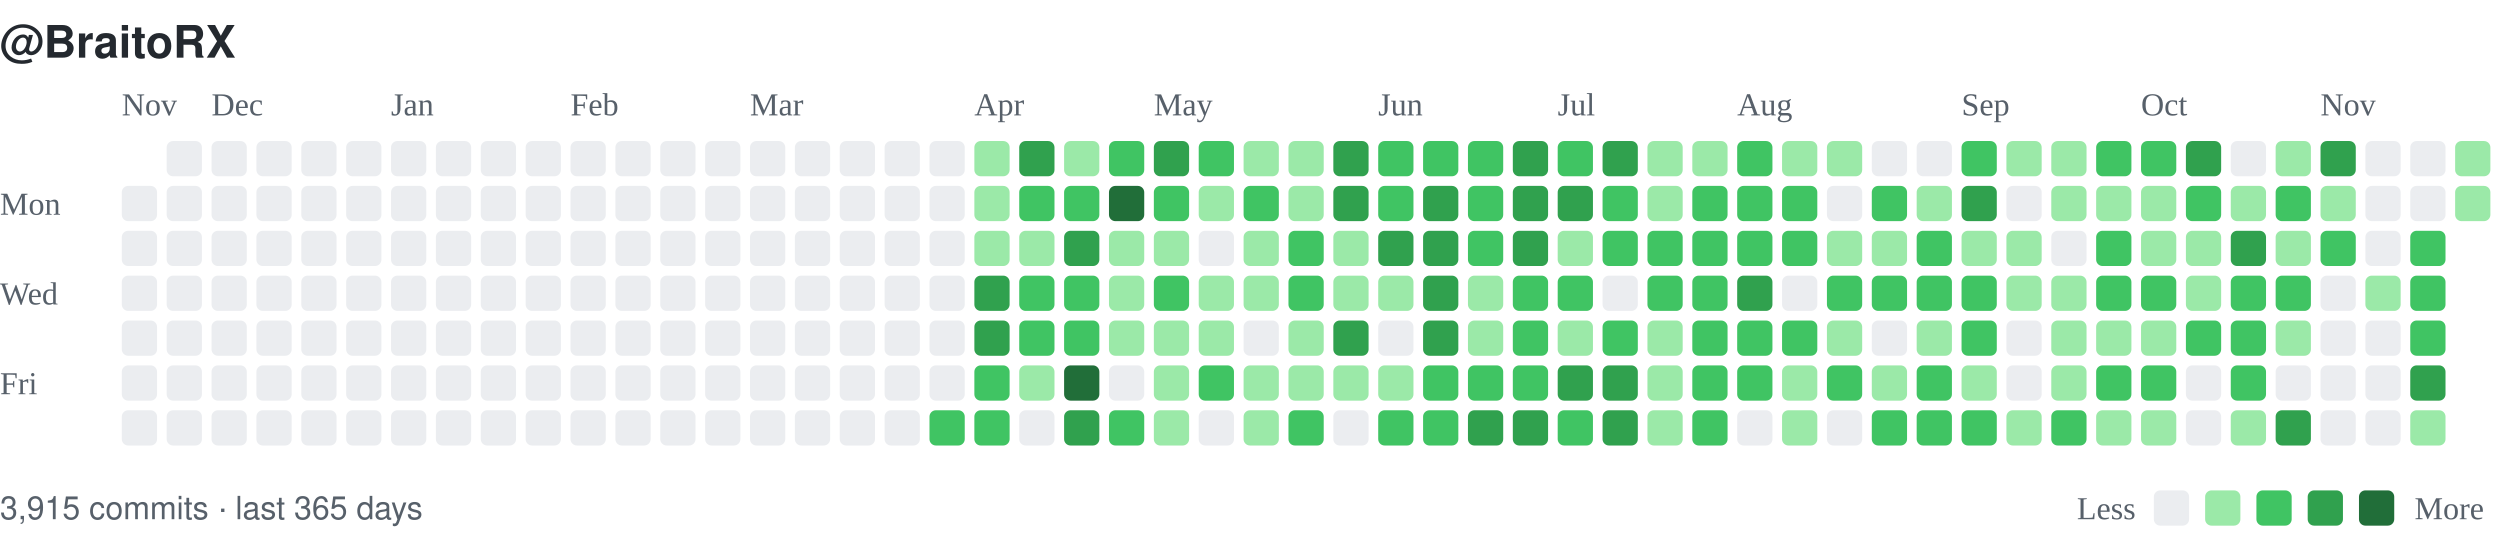
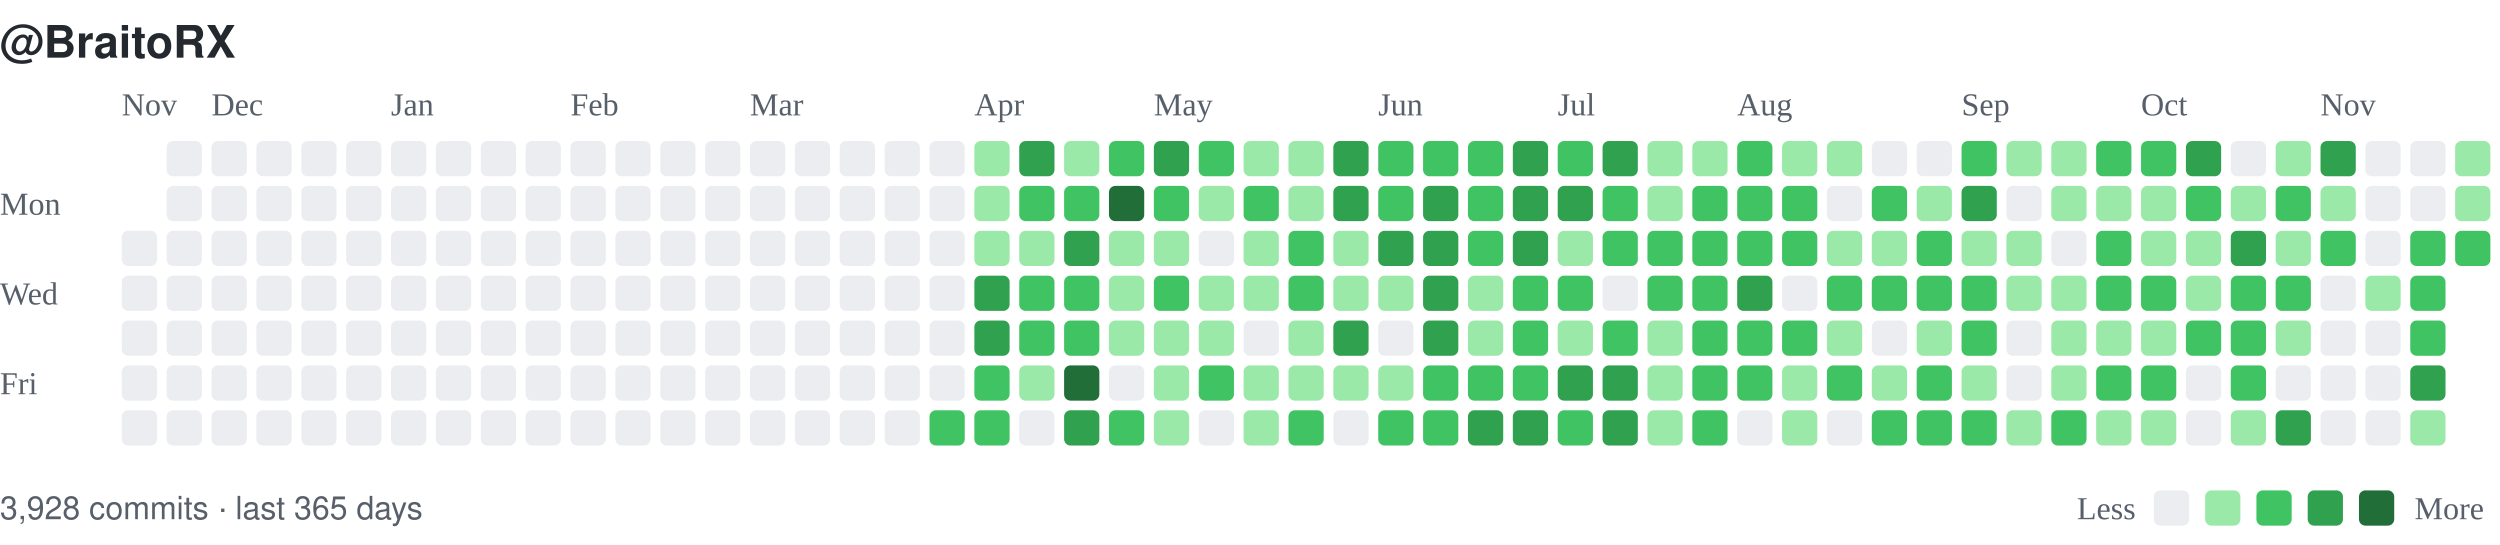
<svg xmlns="http://www.w3.org/2000/svg" width="780" height="170" viewBox="0 0 780 170" role="img">
  <text x="0" y="18" font-size="14" font-weight="600" fill="#24292f" font-family="ui-sans-serif,-apple-system,Segoe UI,Helvetica,Arial,sans-serif">@BraitoRX</text>
  <text x="0" y="67" font-size="10" fill="#57606a">Mon</text>
  <text x="0" y="95" font-size="10" fill="#57606a">Wed</text>
  <text x="0" y="123" font-size="10" fill="#57606a">Fri</text>
  <text x="38" y="36" font-size="10" fill="#57606a">Nov</text>
-   <rect x="38" y="58" width="11" height="11" rx="2" fill="#ebedf0" />
  <rect x="38" y="72" width="11" height="11" rx="2" fill="#ebedf0" />
  <rect x="38" y="86" width="11" height="11" rx="2" fill="#ebedf0" />
  <rect x="38" y="100" width="11" height="11" rx="2" fill="#ebedf0" />
  <rect x="38" y="114" width="11" height="11" rx="2" fill="#ebedf0" />
  <rect x="38" y="128" width="11" height="11" rx="2" fill="#ebedf0" />
  <rect x="52" y="44" width="11" height="11" rx="2" fill="#ebedf0" />
  <rect x="52" y="58" width="11" height="11" rx="2" fill="#ebedf0" />
  <rect x="52" y="72" width="11" height="11" rx="2" fill="#ebedf0" />
  <rect x="52" y="86" width="11" height="11" rx="2" fill="#ebedf0" />
  <rect x="52" y="100" width="11" height="11" rx="2" fill="#ebedf0" />
  <rect x="52" y="114" width="11" height="11" rx="2" fill="#ebedf0" />
  <rect x="52" y="128" width="11" height="11" rx="2" fill="#ebedf0" />
  <text x="66" y="36" font-size="10" fill="#57606a">Dec</text>
  <rect x="66" y="44" width="11" height="11" rx="2" fill="#ebedf0" />
  <rect x="66" y="58" width="11" height="11" rx="2" fill="#ebedf0" />
  <rect x="66" y="72" width="11" height="11" rx="2" fill="#ebedf0" />
  <rect x="66" y="86" width="11" height="11" rx="2" fill="#ebedf0" />
  <rect x="66" y="100" width="11" height="11" rx="2" fill="#ebedf0" />
  <rect x="66" y="114" width="11" height="11" rx="2" fill="#ebedf0" />
  <rect x="66" y="128" width="11" height="11" rx="2" fill="#ebedf0" />
  <rect x="80" y="44" width="11" height="11" rx="2" fill="#ebedf0" />
  <rect x="80" y="58" width="11" height="11" rx="2" fill="#ebedf0" />
  <rect x="80" y="72" width="11" height="11" rx="2" fill="#ebedf0" />
  <rect x="80" y="86" width="11" height="11" rx="2" fill="#ebedf0" />
  <rect x="80" y="100" width="11" height="11" rx="2" fill="#ebedf0" />
  <rect x="80" y="114" width="11" height="11" rx="2" fill="#ebedf0" />
  <rect x="80" y="128" width="11" height="11" rx="2" fill="#ebedf0" />
  <rect x="94" y="44" width="11" height="11" rx="2" fill="#ebedf0" />
  <rect x="94" y="58" width="11" height="11" rx="2" fill="#ebedf0" />
  <rect x="94" y="72" width="11" height="11" rx="2" fill="#ebedf0" />
  <rect x="94" y="86" width="11" height="11" rx="2" fill="#ebedf0" />
  <rect x="94" y="100" width="11" height="11" rx="2" fill="#ebedf0" />
  <rect x="94" y="114" width="11" height="11" rx="2" fill="#ebedf0" />
  <rect x="94" y="128" width="11" height="11" rx="2" fill="#ebedf0" />
  <rect x="108" y="44" width="11" height="11" rx="2" fill="#ebedf0" />
  <rect x="108" y="58" width="11" height="11" rx="2" fill="#ebedf0" />
  <rect x="108" y="72" width="11" height="11" rx="2" fill="#ebedf0" />
  <rect x="108" y="86" width="11" height="11" rx="2" fill="#ebedf0" />
  <rect x="108" y="100" width="11" height="11" rx="2" fill="#ebedf0" />
  <rect x="108" y="114" width="11" height="11" rx="2" fill="#ebedf0" />
  <rect x="108" y="128" width="11" height="11" rx="2" fill="#ebedf0" />
  <text x="122" y="36" font-size="10" fill="#57606a">Jan</text>
  <rect x="122" y="44" width="11" height="11" rx="2" fill="#ebedf0" />
  <rect x="122" y="58" width="11" height="11" rx="2" fill="#ebedf0" />
  <rect x="122" y="72" width="11" height="11" rx="2" fill="#ebedf0" />
  <rect x="122" y="86" width="11" height="11" rx="2" fill="#ebedf0" />
  <rect x="122" y="100" width="11" height="11" rx="2" fill="#ebedf0" />
  <rect x="122" y="114" width="11" height="11" rx="2" fill="#ebedf0" />
  <rect x="122" y="128" width="11" height="11" rx="2" fill="#ebedf0" />
  <rect x="136" y="44" width="11" height="11" rx="2" fill="#ebedf0" />
  <rect x="136" y="58" width="11" height="11" rx="2" fill="#ebedf0" />
  <rect x="136" y="72" width="11" height="11" rx="2" fill="#ebedf0" />
  <rect x="136" y="86" width="11" height="11" rx="2" fill="#ebedf0" />
  <rect x="136" y="100" width="11" height="11" rx="2" fill="#ebedf0" />
  <rect x="136" y="114" width="11" height="11" rx="2" fill="#ebedf0" />
  <rect x="136" y="128" width="11" height="11" rx="2" fill="#ebedf0" />
  <rect x="150" y="44" width="11" height="11" rx="2" fill="#ebedf0" />
  <rect x="150" y="58" width="11" height="11" rx="2" fill="#ebedf0" />
  <rect x="150" y="72" width="11" height="11" rx="2" fill="#ebedf0" />
  <rect x="150" y="86" width="11" height="11" rx="2" fill="#ebedf0" />
  <rect x="150" y="100" width="11" height="11" rx="2" fill="#ebedf0" />
  <rect x="150" y="114" width="11" height="11" rx="2" fill="#ebedf0" />
  <rect x="150" y="128" width="11" height="11" rx="2" fill="#ebedf0" />
  <rect x="164" y="44" width="11" height="11" rx="2" fill="#ebedf0" />
  <rect x="164" y="58" width="11" height="11" rx="2" fill="#ebedf0" />
  <rect x="164" y="72" width="11" height="11" rx="2" fill="#ebedf0" />
  <rect x="164" y="86" width="11" height="11" rx="2" fill="#ebedf0" />
  <rect x="164" y="100" width="11" height="11" rx="2" fill="#ebedf0" />
  <rect x="164" y="114" width="11" height="11" rx="2" fill="#ebedf0" />
  <rect x="164" y="128" width="11" height="11" rx="2" fill="#ebedf0" />
  <text x="178" y="36" font-size="10" fill="#57606a">Feb</text>
  <rect x="178" y="44" width="11" height="11" rx="2" fill="#ebedf0" />
  <rect x="178" y="58" width="11" height="11" rx="2" fill="#ebedf0" />
  <rect x="178" y="72" width="11" height="11" rx="2" fill="#ebedf0" />
  <rect x="178" y="86" width="11" height="11" rx="2" fill="#ebedf0" />
  <rect x="178" y="100" width="11" height="11" rx="2" fill="#ebedf0" />
  <rect x="178" y="114" width="11" height="11" rx="2" fill="#ebedf0" />
  <rect x="178" y="128" width="11" height="11" rx="2" fill="#ebedf0" />
  <rect x="192" y="44" width="11" height="11" rx="2" fill="#ebedf0" />
  <rect x="192" y="58" width="11" height="11" rx="2" fill="#ebedf0" />
  <rect x="192" y="72" width="11" height="11" rx="2" fill="#ebedf0" />
  <rect x="192" y="86" width="11" height="11" rx="2" fill="#ebedf0" />
  <rect x="192" y="100" width="11" height="11" rx="2" fill="#ebedf0" />
  <rect x="192" y="114" width="11" height="11" rx="2" fill="#ebedf0" />
  <rect x="192" y="128" width="11" height="11" rx="2" fill="#ebedf0" />
  <rect x="206" y="44" width="11" height="11" rx="2" fill="#ebedf0" />
  <rect x="206" y="58" width="11" height="11" rx="2" fill="#ebedf0" />
  <rect x="206" y="72" width="11" height="11" rx="2" fill="#ebedf0" />
  <rect x="206" y="86" width="11" height="11" rx="2" fill="#ebedf0" />
  <rect x="206" y="100" width="11" height="11" rx="2" fill="#ebedf0" />
  <rect x="206" y="114" width="11" height="11" rx="2" fill="#ebedf0" />
  <rect x="206" y="128" width="11" height="11" rx="2" fill="#ebedf0" />
  <rect x="220" y="44" width="11" height="11" rx="2" fill="#ebedf0" />
  <rect x="220" y="58" width="11" height="11" rx="2" fill="#ebedf0" />
  <rect x="220" y="72" width="11" height="11" rx="2" fill="#ebedf0" />
  <rect x="220" y="86" width="11" height="11" rx="2" fill="#ebedf0" />
  <rect x="220" y="100" width="11" height="11" rx="2" fill="#ebedf0" />
  <rect x="220" y="114" width="11" height="11" rx="2" fill="#ebedf0" />
  <rect x="220" y="128" width="11" height="11" rx="2" fill="#ebedf0" />
  <text x="234" y="36" font-size="10" fill="#57606a">Mar</text>
  <rect x="234" y="44" width="11" height="11" rx="2" fill="#ebedf0" />
  <rect x="234" y="58" width="11" height="11" rx="2" fill="#ebedf0" />
  <rect x="234" y="72" width="11" height="11" rx="2" fill="#ebedf0" />
  <rect x="234" y="86" width="11" height="11" rx="2" fill="#ebedf0" />
  <rect x="234" y="100" width="11" height="11" rx="2" fill="#ebedf0" />
  <rect x="234" y="114" width="11" height="11" rx="2" fill="#ebedf0" />
  <rect x="234" y="128" width="11" height="11" rx="2" fill="#ebedf0" />
  <rect x="248" y="44" width="11" height="11" rx="2" fill="#ebedf0" />
  <rect x="248" y="58" width="11" height="11" rx="2" fill="#ebedf0" />
  <rect x="248" y="72" width="11" height="11" rx="2" fill="#ebedf0" />
  <rect x="248" y="86" width="11" height="11" rx="2" fill="#ebedf0" />
  <rect x="248" y="100" width="11" height="11" rx="2" fill="#ebedf0" />
  <rect x="248" y="114" width="11" height="11" rx="2" fill="#ebedf0" />
  <rect x="248" y="128" width="11" height="11" rx="2" fill="#ebedf0" />
  <rect x="262" y="44" width="11" height="11" rx="2" fill="#ebedf0" />
  <rect x="262" y="58" width="11" height="11" rx="2" fill="#ebedf0" />
  <rect x="262" y="72" width="11" height="11" rx="2" fill="#ebedf0" />
  <rect x="262" y="86" width="11" height="11" rx="2" fill="#ebedf0" />
  <rect x="262" y="100" width="11" height="11" rx="2" fill="#ebedf0" />
  <rect x="262" y="114" width="11" height="11" rx="2" fill="#ebedf0" />
  <rect x="262" y="128" width="11" height="11" rx="2" fill="#ebedf0" />
  <rect x="276" y="44" width="11" height="11" rx="2" fill="#ebedf0" />
  <rect x="276" y="58" width="11" height="11" rx="2" fill="#ebedf0" />
  <rect x="276" y="72" width="11" height="11" rx="2" fill="#ebedf0" />
  <rect x="276" y="86" width="11" height="11" rx="2" fill="#ebedf0" />
  <rect x="276" y="100" width="11" height="11" rx="2" fill="#ebedf0" />
  <rect x="276" y="114" width="11" height="11" rx="2" fill="#ebedf0" />
  <rect x="276" y="128" width="11" height="11" rx="2" fill="#ebedf0" />
  <rect x="290" y="44" width="11" height="11" rx="2" fill="#ebedf0" />
  <rect x="290" y="58" width="11" height="11" rx="2" fill="#ebedf0" />
  <rect x="290" y="72" width="11" height="11" rx="2" fill="#ebedf0" />
  <rect x="290" y="86" width="11" height="11" rx="2" fill="#ebedf0" />
  <rect x="290" y="100" width="11" height="11" rx="2" fill="#ebedf0" />
  <rect x="290" y="114" width="11" height="11" rx="2" fill="#ebedf0" />
  <rect x="290" y="128" width="11" height="11" rx="2" fill="#40c463" />
  <text x="304" y="36" font-size="10" fill="#57606a">Apr</text>
  <rect x="304" y="44" width="11" height="11" rx="2" fill="#9be9a8" />
  <rect x="304" y="58" width="11" height="11" rx="2" fill="#9be9a8" />
  <rect x="304" y="72" width="11" height="11" rx="2" fill="#9be9a8" />
  <rect x="304" y="86" width="11" height="11" rx="2" fill="#30a14e" />
  <rect x="304" y="100" width="11" height="11" rx="2" fill="#30a14e" />
  <rect x="304" y="114" width="11" height="11" rx="2" fill="#40c463" />
  <rect x="304" y="128" width="11" height="11" rx="2" fill="#40c463" />
  <rect x="318" y="44" width="11" height="11" rx="2" fill="#30a14e" />
  <rect x="318" y="58" width="11" height="11" rx="2" fill="#40c463" />
  <rect x="318" y="72" width="11" height="11" rx="2" fill="#9be9a8" />
  <rect x="318" y="86" width="11" height="11" rx="2" fill="#40c463" />
  <rect x="318" y="100" width="11" height="11" rx="2" fill="#40c463" />
  <rect x="318" y="114" width="11" height="11" rx="2" fill="#9be9a8" />
  <rect x="318" y="128" width="11" height="11" rx="2" fill="#ebedf0" />
  <rect x="332" y="44" width="11" height="11" rx="2" fill="#9be9a8" />
  <rect x="332" y="58" width="11" height="11" rx="2" fill="#40c463" />
  <rect x="332" y="72" width="11" height="11" rx="2" fill="#30a14e" />
  <rect x="332" y="86" width="11" height="11" rx="2" fill="#40c463" />
  <rect x="332" y="100" width="11" height="11" rx="2" fill="#40c463" />
  <rect x="332" y="114" width="11" height="11" rx="2" fill="#216e39" />
  <rect x="332" y="128" width="11" height="11" rx="2" fill="#30a14e" />
  <rect x="346" y="44" width="11" height="11" rx="2" fill="#40c463" />
  <rect x="346" y="58" width="11" height="11" rx="2" fill="#216e39" />
  <rect x="346" y="72" width="11" height="11" rx="2" fill="#9be9a8" />
  <rect x="346" y="86" width="11" height="11" rx="2" fill="#9be9a8" />
  <rect x="346" y="100" width="11" height="11" rx="2" fill="#9be9a8" />
  <rect x="346" y="114" width="11" height="11" rx="2" fill="#ebedf0" />
  <rect x="346" y="128" width="11" height="11" rx="2" fill="#40c463" />
  <text x="360" y="36" font-size="10" fill="#57606a">May</text>
  <rect x="360" y="44" width="11" height="11" rx="2" fill="#30a14e" />
  <rect x="360" y="58" width="11" height="11" rx="2" fill="#40c463" />
  <rect x="360" y="72" width="11" height="11" rx="2" fill="#9be9a8" />
  <rect x="360" y="86" width="11" height="11" rx="2" fill="#40c463" />
  <rect x="360" y="100" width="11" height="11" rx="2" fill="#9be9a8" />
  <rect x="360" y="114" width="11" height="11" rx="2" fill="#9be9a8" />
  <rect x="360" y="128" width="11" height="11" rx="2" fill="#9be9a8" />
  <rect x="374" y="44" width="11" height="11" rx="2" fill="#40c463" />
  <rect x="374" y="58" width="11" height="11" rx="2" fill="#9be9a8" />
  <rect x="374" y="72" width="11" height="11" rx="2" fill="#ebedf0" />
  <rect x="374" y="86" width="11" height="11" rx="2" fill="#9be9a8" />
  <rect x="374" y="100" width="11" height="11" rx="2" fill="#9be9a8" />
  <rect x="374" y="114" width="11" height="11" rx="2" fill="#40c463" />
  <rect x="374" y="128" width="11" height="11" rx="2" fill="#ebedf0" />
  <rect x="388" y="44" width="11" height="11" rx="2" fill="#9be9a8" />
  <rect x="388" y="58" width="11" height="11" rx="2" fill="#40c463" />
  <rect x="388" y="72" width="11" height="11" rx="2" fill="#9be9a8" />
  <rect x="388" y="86" width="11" height="11" rx="2" fill="#9be9a8" />
  <rect x="388" y="100" width="11" height="11" rx="2" fill="#ebedf0" />
  <rect x="388" y="114" width="11" height="11" rx="2" fill="#9be9a8" />
  <rect x="388" y="128" width="11" height="11" rx="2" fill="#9be9a8" />
  <rect x="402" y="44" width="11" height="11" rx="2" fill="#9be9a8" />
  <rect x="402" y="58" width="11" height="11" rx="2" fill="#9be9a8" />
  <rect x="402" y="72" width="11" height="11" rx="2" fill="#40c463" />
  <rect x="402" y="86" width="11" height="11" rx="2" fill="#40c463" />
  <rect x="402" y="100" width="11" height="11" rx="2" fill="#9be9a8" />
  <rect x="402" y="114" width="11" height="11" rx="2" fill="#9be9a8" />
  <rect x="402" y="128" width="11" height="11" rx="2" fill="#40c463" />
  <rect x="416" y="44" width="11" height="11" rx="2" fill="#30a14e" />
  <rect x="416" y="58" width="11" height="11" rx="2" fill="#30a14e" />
  <rect x="416" y="72" width="11" height="11" rx="2" fill="#9be9a8" />
  <rect x="416" y="86" width="11" height="11" rx="2" fill="#9be9a8" />
  <rect x="416" y="100" width="11" height="11" rx="2" fill="#30a14e" />
  <rect x="416" y="114" width="11" height="11" rx="2" fill="#9be9a8" />
  <rect x="416" y="128" width="11" height="11" rx="2" fill="#ebedf0" />
  <text x="430" y="36" font-size="10" fill="#57606a">Jun</text>
  <rect x="430" y="44" width="11" height="11" rx="2" fill="#40c463" />
  <rect x="430" y="58" width="11" height="11" rx="2" fill="#40c463" />
  <rect x="430" y="72" width="11" height="11" rx="2" fill="#30a14e" />
  <rect x="430" y="86" width="11" height="11" rx="2" fill="#9be9a8" />
  <rect x="430" y="100" width="11" height="11" rx="2" fill="#ebedf0" />
  <rect x="430" y="114" width="11" height="11" rx="2" fill="#9be9a8" />
  <rect x="430" y="128" width="11" height="11" rx="2" fill="#40c463" />
  <rect x="444" y="44" width="11" height="11" rx="2" fill="#40c463" />
  <rect x="444" y="58" width="11" height="11" rx="2" fill="#30a14e" />
  <rect x="444" y="72" width="11" height="11" rx="2" fill="#30a14e" />
  <rect x="444" y="86" width="11" height="11" rx="2" fill="#30a14e" />
  <rect x="444" y="100" width="11" height="11" rx="2" fill="#30a14e" />
  <rect x="444" y="114" width="11" height="11" rx="2" fill="#40c463" />
  <rect x="444" y="128" width="11" height="11" rx="2" fill="#40c463" />
  <rect x="458" y="44" width="11" height="11" rx="2" fill="#40c463" />
  <rect x="458" y="58" width="11" height="11" rx="2" fill="#40c463" />
  <rect x="458" y="72" width="11" height="11" rx="2" fill="#40c463" />
  <rect x="458" y="86" width="11" height="11" rx="2" fill="#9be9a8" />
  <rect x="458" y="100" width="11" height="11" rx="2" fill="#9be9a8" />
  <rect x="458" y="114" width="11" height="11" rx="2" fill="#40c463" />
  <rect x="458" y="128" width="11" height="11" rx="2" fill="#30a14e" />
  <rect x="472" y="44" width="11" height="11" rx="2" fill="#30a14e" />
  <rect x="472" y="58" width="11" height="11" rx="2" fill="#30a14e" />
  <rect x="472" y="72" width="11" height="11" rx="2" fill="#30a14e" />
  <rect x="472" y="86" width="11" height="11" rx="2" fill="#40c463" />
  <rect x="472" y="100" width="11" height="11" rx="2" fill="#40c463" />
  <rect x="472" y="114" width="11" height="11" rx="2" fill="#40c463" />
  <rect x="472" y="128" width="11" height="11" rx="2" fill="#30a14e" />
  <text x="486" y="36" font-size="10" fill="#57606a">Jul</text>
  <rect x="486" y="44" width="11" height="11" rx="2" fill="#40c463" />
  <rect x="486" y="58" width="11" height="11" rx="2" fill="#30a14e" />
  <rect x="486" y="72" width="11" height="11" rx="2" fill="#9be9a8" />
  <rect x="486" y="86" width="11" height="11" rx="2" fill="#40c463" />
  <rect x="486" y="100" width="11" height="11" rx="2" fill="#9be9a8" />
  <rect x="486" y="114" width="11" height="11" rx="2" fill="#30a14e" />
  <rect x="486" y="128" width="11" height="11" rx="2" fill="#40c463" />
  <rect x="500" y="44" width="11" height="11" rx="2" fill="#30a14e" />
  <rect x="500" y="58" width="11" height="11" rx="2" fill="#40c463" />
  <rect x="500" y="72" width="11" height="11" rx="2" fill="#40c463" />
  <rect x="500" y="86" width="11" height="11" rx="2" fill="#ebedf0" />
  <rect x="500" y="100" width="11" height="11" rx="2" fill="#40c463" />
  <rect x="500" y="114" width="11" height="11" rx="2" fill="#30a14e" />
  <rect x="500" y="128" width="11" height="11" rx="2" fill="#30a14e" />
  <rect x="514" y="44" width="11" height="11" rx="2" fill="#9be9a8" />
  <rect x="514" y="58" width="11" height="11" rx="2" fill="#9be9a8" />
  <rect x="514" y="72" width="11" height="11" rx="2" fill="#40c463" />
  <rect x="514" y="86" width="11" height="11" rx="2" fill="#40c463" />
  <rect x="514" y="100" width="11" height="11" rx="2" fill="#9be9a8" />
  <rect x="514" y="114" width="11" height="11" rx="2" fill="#9be9a8" />
  <rect x="514" y="128" width="11" height="11" rx="2" fill="#9be9a8" />
  <rect x="528" y="44" width="11" height="11" rx="2" fill="#9be9a8" />
  <rect x="528" y="58" width="11" height="11" rx="2" fill="#40c463" />
  <rect x="528" y="72" width="11" height="11" rx="2" fill="#40c463" />
  <rect x="528" y="86" width="11" height="11" rx="2" fill="#40c463" />
  <rect x="528" y="100" width="11" height="11" rx="2" fill="#40c463" />
  <rect x="528" y="114" width="11" height="11" rx="2" fill="#40c463" />
  <rect x="528" y="128" width="11" height="11" rx="2" fill="#40c463" />
  <text x="542" y="36" font-size="10" fill="#57606a">Aug</text>
  <rect x="542" y="44" width="11" height="11" rx="2" fill="#40c463" />
  <rect x="542" y="58" width="11" height="11" rx="2" fill="#40c463" />
  <rect x="542" y="72" width="11" height="11" rx="2" fill="#40c463" />
  <rect x="542" y="86" width="11" height="11" rx="2" fill="#30a14e" />
  <rect x="542" y="100" width="11" height="11" rx="2" fill="#40c463" />
  <rect x="542" y="114" width="11" height="11" rx="2" fill="#40c463" />
  <rect x="542" y="128" width="11" height="11" rx="2" fill="#ebedf0" />
  <rect x="556" y="44" width="11" height="11" rx="2" fill="#9be9a8" />
  <rect x="556" y="58" width="11" height="11" rx="2" fill="#40c463" />
  <rect x="556" y="72" width="11" height="11" rx="2" fill="#40c463" />
  <rect x="556" y="86" width="11" height="11" rx="2" fill="#ebedf0" />
  <rect x="556" y="100" width="11" height="11" rx="2" fill="#40c463" />
  <rect x="556" y="114" width="11" height="11" rx="2" fill="#9be9a8" />
  <rect x="556" y="128" width="11" height="11" rx="2" fill="#9be9a8" />
  <rect x="570" y="44" width="11" height="11" rx="2" fill="#9be9a8" />
  <rect x="570" y="58" width="11" height="11" rx="2" fill="#ebedf0" />
  <rect x="570" y="72" width="11" height="11" rx="2" fill="#9be9a8" />
  <rect x="570" y="86" width="11" height="11" rx="2" fill="#40c463" />
  <rect x="570" y="100" width="11" height="11" rx="2" fill="#9be9a8" />
  <rect x="570" y="114" width="11" height="11" rx="2" fill="#40c463" />
  <rect x="570" y="128" width="11" height="11" rx="2" fill="#ebedf0" />
  <rect x="584" y="44" width="11" height="11" rx="2" fill="#ebedf0" />
  <rect x="584" y="58" width="11" height="11" rx="2" fill="#40c463" />
  <rect x="584" y="72" width="11" height="11" rx="2" fill="#9be9a8" />
  <rect x="584" y="86" width="11" height="11" rx="2" fill="#40c463" />
  <rect x="584" y="100" width="11" height="11" rx="2" fill="#ebedf0" />
  <rect x="584" y="114" width="11" height="11" rx="2" fill="#9be9a8" />
  <rect x="584" y="128" width="11" height="11" rx="2" fill="#40c463" />
  <rect x="598" y="44" width="11" height="11" rx="2" fill="#ebedf0" />
  <rect x="598" y="58" width="11" height="11" rx="2" fill="#9be9a8" />
  <rect x="598" y="72" width="11" height="11" rx="2" fill="#40c463" />
  <rect x="598" y="86" width="11" height="11" rx="2" fill="#40c463" />
  <rect x="598" y="100" width="11" height="11" rx="2" fill="#9be9a8" />
  <rect x="598" y="114" width="11" height="11" rx="2" fill="#40c463" />
  <rect x="598" y="128" width="11" height="11" rx="2" fill="#40c463" />
  <text x="612" y="36" font-size="10" fill="#57606a">Sep</text>
  <rect x="612" y="44" width="11" height="11" rx="2" fill="#40c463" />
  <rect x="612" y="58" width="11" height="11" rx="2" fill="#30a14e" />
  <rect x="612" y="72" width="11" height="11" rx="2" fill="#9be9a8" />
  <rect x="612" y="86" width="11" height="11" rx="2" fill="#40c463" />
  <rect x="612" y="100" width="11" height="11" rx="2" fill="#40c463" />
  <rect x="612" y="114" width="11" height="11" rx="2" fill="#9be9a8" />
  <rect x="612" y="128" width="11" height="11" rx="2" fill="#40c463" />
  <rect x="626" y="44" width="11" height="11" rx="2" fill="#9be9a8" />
  <rect x="626" y="58" width="11" height="11" rx="2" fill="#ebedf0" />
  <rect x="626" y="72" width="11" height="11" rx="2" fill="#9be9a8" />
  <rect x="626" y="86" width="11" height="11" rx="2" fill="#9be9a8" />
  <rect x="626" y="100" width="11" height="11" rx="2" fill="#ebedf0" />
  <rect x="626" y="114" width="11" height="11" rx="2" fill="#ebedf0" />
  <rect x="626" y="128" width="11" height="11" rx="2" fill="#9be9a8" />
  <rect x="640" y="44" width="11" height="11" rx="2" fill="#9be9a8" />
  <rect x="640" y="58" width="11" height="11" rx="2" fill="#9be9a8" />
  <rect x="640" y="72" width="11" height="11" rx="2" fill="#ebedf0" />
  <rect x="640" y="86" width="11" height="11" rx="2" fill="#9be9a8" />
  <rect x="640" y="100" width="11" height="11" rx="2" fill="#9be9a8" />
  <rect x="640" y="114" width="11" height="11" rx="2" fill="#9be9a8" />
  <rect x="640" y="128" width="11" height="11" rx="2" fill="#40c463" />
  <rect x="654" y="44" width="11" height="11" rx="2" fill="#40c463" />
  <rect x="654" y="58" width="11" height="11" rx="2" fill="#9be9a8" />
  <rect x="654" y="72" width="11" height="11" rx="2" fill="#40c463" />
  <rect x="654" y="86" width="11" height="11" rx="2" fill="#40c463" />
  <rect x="654" y="100" width="11" height="11" rx="2" fill="#9be9a8" />
  <rect x="654" y="114" width="11" height="11" rx="2" fill="#40c463" />
  <rect x="654" y="128" width="11" height="11" rx="2" fill="#9be9a8" />
  <text x="668" y="36" font-size="10" fill="#57606a">Oct</text>
  <rect x="668" y="44" width="11" height="11" rx="2" fill="#40c463" />
  <rect x="668" y="58" width="11" height="11" rx="2" fill="#9be9a8" />
  <rect x="668" y="72" width="11" height="11" rx="2" fill="#9be9a8" />
  <rect x="668" y="86" width="11" height="11" rx="2" fill="#40c463" />
  <rect x="668" y="100" width="11" height="11" rx="2" fill="#9be9a8" />
  <rect x="668" y="114" width="11" height="11" rx="2" fill="#40c463" />
  <rect x="668" y="128" width="11" height="11" rx="2" fill="#9be9a8" />
  <rect x="682" y="44" width="11" height="11" rx="2" fill="#30a14e" />
  <rect x="682" y="58" width="11" height="11" rx="2" fill="#40c463" />
  <rect x="682" y="72" width="11" height="11" rx="2" fill="#9be9a8" />
  <rect x="682" y="86" width="11" height="11" rx="2" fill="#9be9a8" />
  <rect x="682" y="100" width="11" height="11" rx="2" fill="#40c463" />
  <rect x="682" y="114" width="11" height="11" rx="2" fill="#ebedf0" />
  <rect x="682" y="128" width="11" height="11" rx="2" fill="#ebedf0" />
  <rect x="696" y="44" width="11" height="11" rx="2" fill="#ebedf0" />
  <rect x="696" y="58" width="11" height="11" rx="2" fill="#9be9a8" />
  <rect x="696" y="72" width="11" height="11" rx="2" fill="#30a14e" />
  <rect x="696" y="86" width="11" height="11" rx="2" fill="#40c463" />
  <rect x="696" y="100" width="11" height="11" rx="2" fill="#40c463" />
  <rect x="696" y="114" width="11" height="11" rx="2" fill="#40c463" />
  <rect x="696" y="128" width="11" height="11" rx="2" fill="#9be9a8" />
  <rect x="710" y="44" width="11" height="11" rx="2" fill="#9be9a8" />
  <rect x="710" y="58" width="11" height="11" rx="2" fill="#40c463" />
  <rect x="710" y="72" width="11" height="11" rx="2" fill="#9be9a8" />
  <rect x="710" y="86" width="11" height="11" rx="2" fill="#40c463" />
  <rect x="710" y="100" width="11" height="11" rx="2" fill="#9be9a8" />
  <rect x="710" y="114" width="11" height="11" rx="2" fill="#ebedf0" />
  <rect x="710" y="128" width="11" height="11" rx="2" fill="#30a14e" />
  <text x="724" y="36" font-size="10" fill="#57606a">Nov</text>
  <rect x="724" y="44" width="11" height="11" rx="2" fill="#30a14e" />
  <rect x="724" y="58" width="11" height="11" rx="2" fill="#9be9a8" />
  <rect x="724" y="72" width="11" height="11" rx="2" fill="#40c463" />
  <rect x="724" y="86" width="11" height="11" rx="2" fill="#ebedf0" />
  <rect x="724" y="100" width="11" height="11" rx="2" fill="#ebedf0" />
  <rect x="724" y="114" width="11" height="11" rx="2" fill="#ebedf0" />
  <rect x="724" y="128" width="11" height="11" rx="2" fill="#ebedf0" />
  <rect x="738" y="44" width="11" height="11" rx="2" fill="#ebedf0" />
  <rect x="738" y="58" width="11" height="11" rx="2" fill="#ebedf0" />
  <rect x="738" y="72" width="11" height="11" rx="2" fill="#ebedf0" />
  <rect x="738" y="86" width="11" height="11" rx="2" fill="#9be9a8" />
  <rect x="738" y="100" width="11" height="11" rx="2" fill="#ebedf0" />
  <rect x="738" y="114" width="11" height="11" rx="2" fill="#ebedf0" />
  <rect x="738" y="128" width="11" height="11" rx="2" fill="#ebedf0" />
  <rect x="752" y="44" width="11" height="11" rx="2" fill="#ebedf0" />
  <rect x="752" y="58" width="11" height="11" rx="2" fill="#ebedf0" />
  <rect x="752" y="72" width="11" height="11" rx="2" fill="#40c463" />
  <rect x="752" y="86" width="11" height="11" rx="2" fill="#40c463" />
  <rect x="752" y="100" width="11" height="11" rx="2" fill="#40c463" />
  <rect x="752" y="114" width="11" height="11" rx="2" fill="#30a14e" />
  <rect x="752" y="128" width="11" height="11" rx="2" fill="#9be9a8" />
  <rect x="766" y="44" width="11" height="11" rx="2" fill="#9be9a8" />
  <rect x="766" y="58" width="11" height="11" rx="2" fill="#9be9a8" />
+   <rect x="766" y="72" width="11" height="11" rx="2" fill="#40c463" />
  <text x="648" y="162" font-size="10" fill="#57606a">Less</text>
  <rect x="672" y="153" width="11" height="11" rx="2" fill="#ebedf0" />
  <rect x="688" y="153" width="11" height="11" rx="2" fill="#9be9a8" />
  <rect x="704" y="153" width="11" height="11" rx="2" fill="#40c463" />
  <rect x="720" y="153" width="11" height="11" rx="2" fill="#30a14e" />
  <rect x="736" y="153" width="11" height="11" rx="2" fill="#216e39" />
  <text x="775" y="162" font-size="10" fill="#57606a" text-anchor="end">More</text>
-   <text x="0" y="162" font-size="10" fill="#57606a" font-family="ui-sans-serif,-apple-system,Segoe UI,Helvetica,Arial,sans-serif">3,915 commits · last 365 days</text>
+   <text x="0" y="162" font-size="10" fill="#57606a" font-family="ui-sans-serif,-apple-system,Segoe UI,Helvetica,Arial,sans-serif">3,928 commits · last 365 days</text>
</svg>
